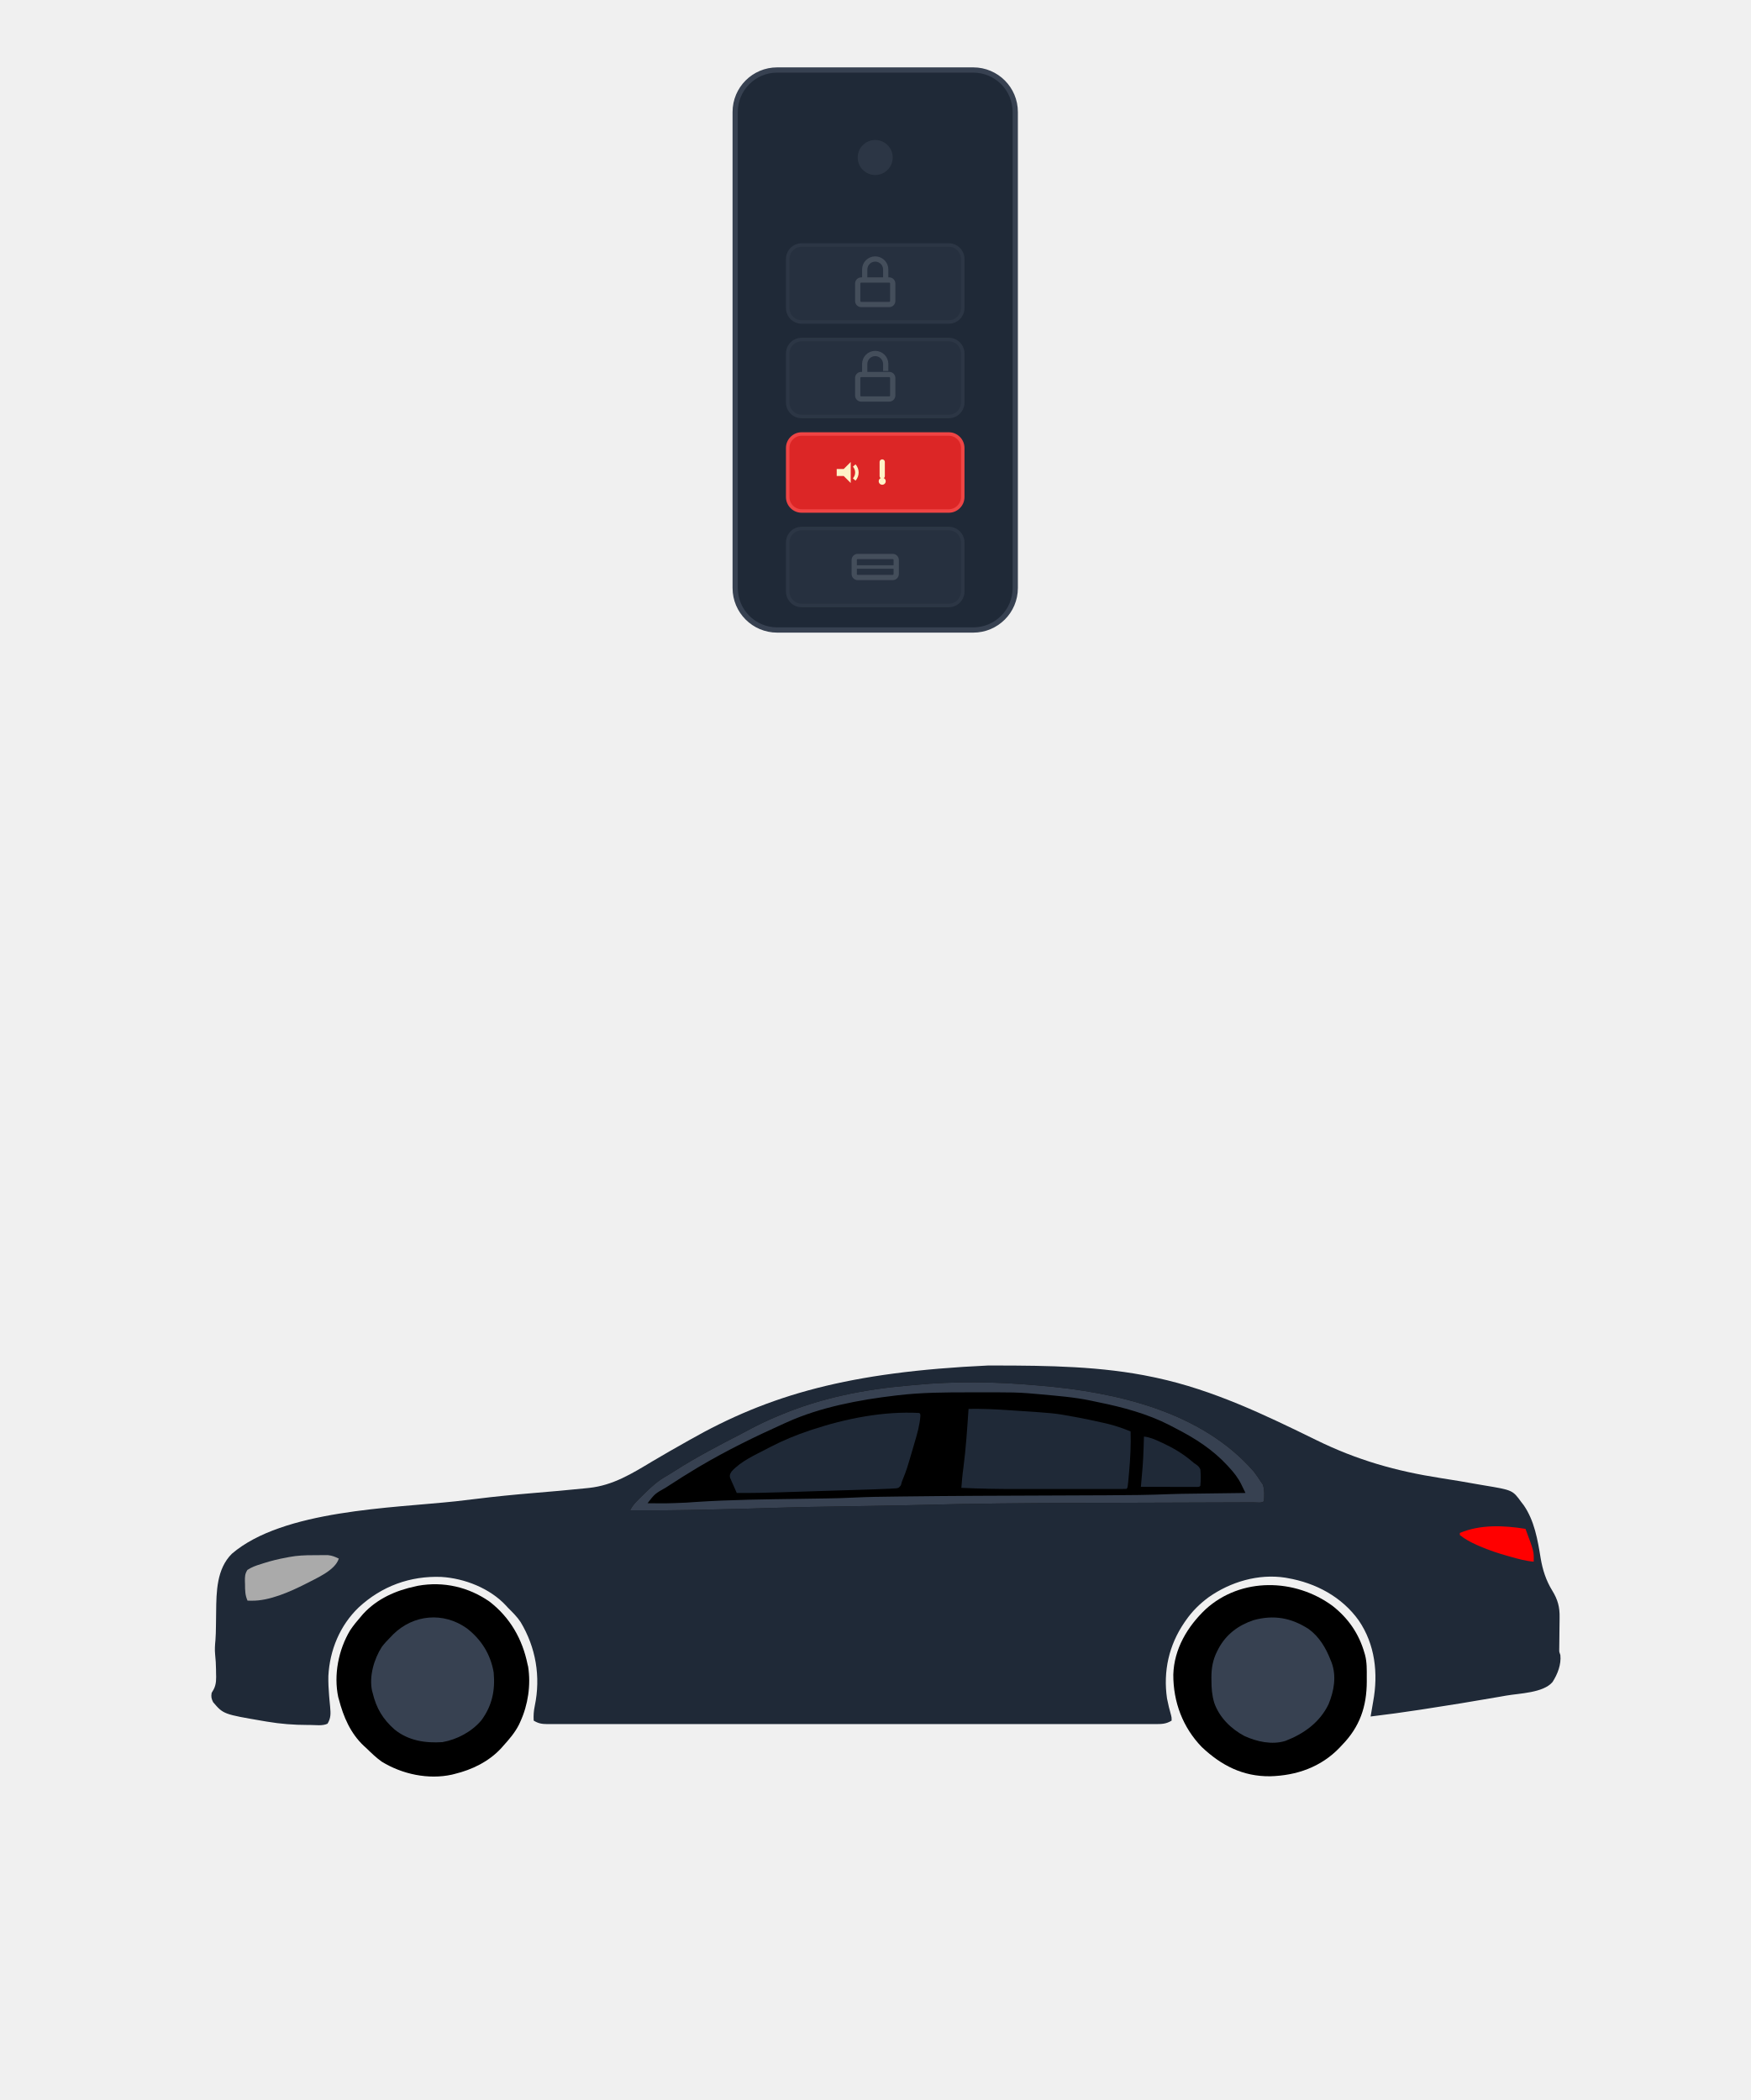
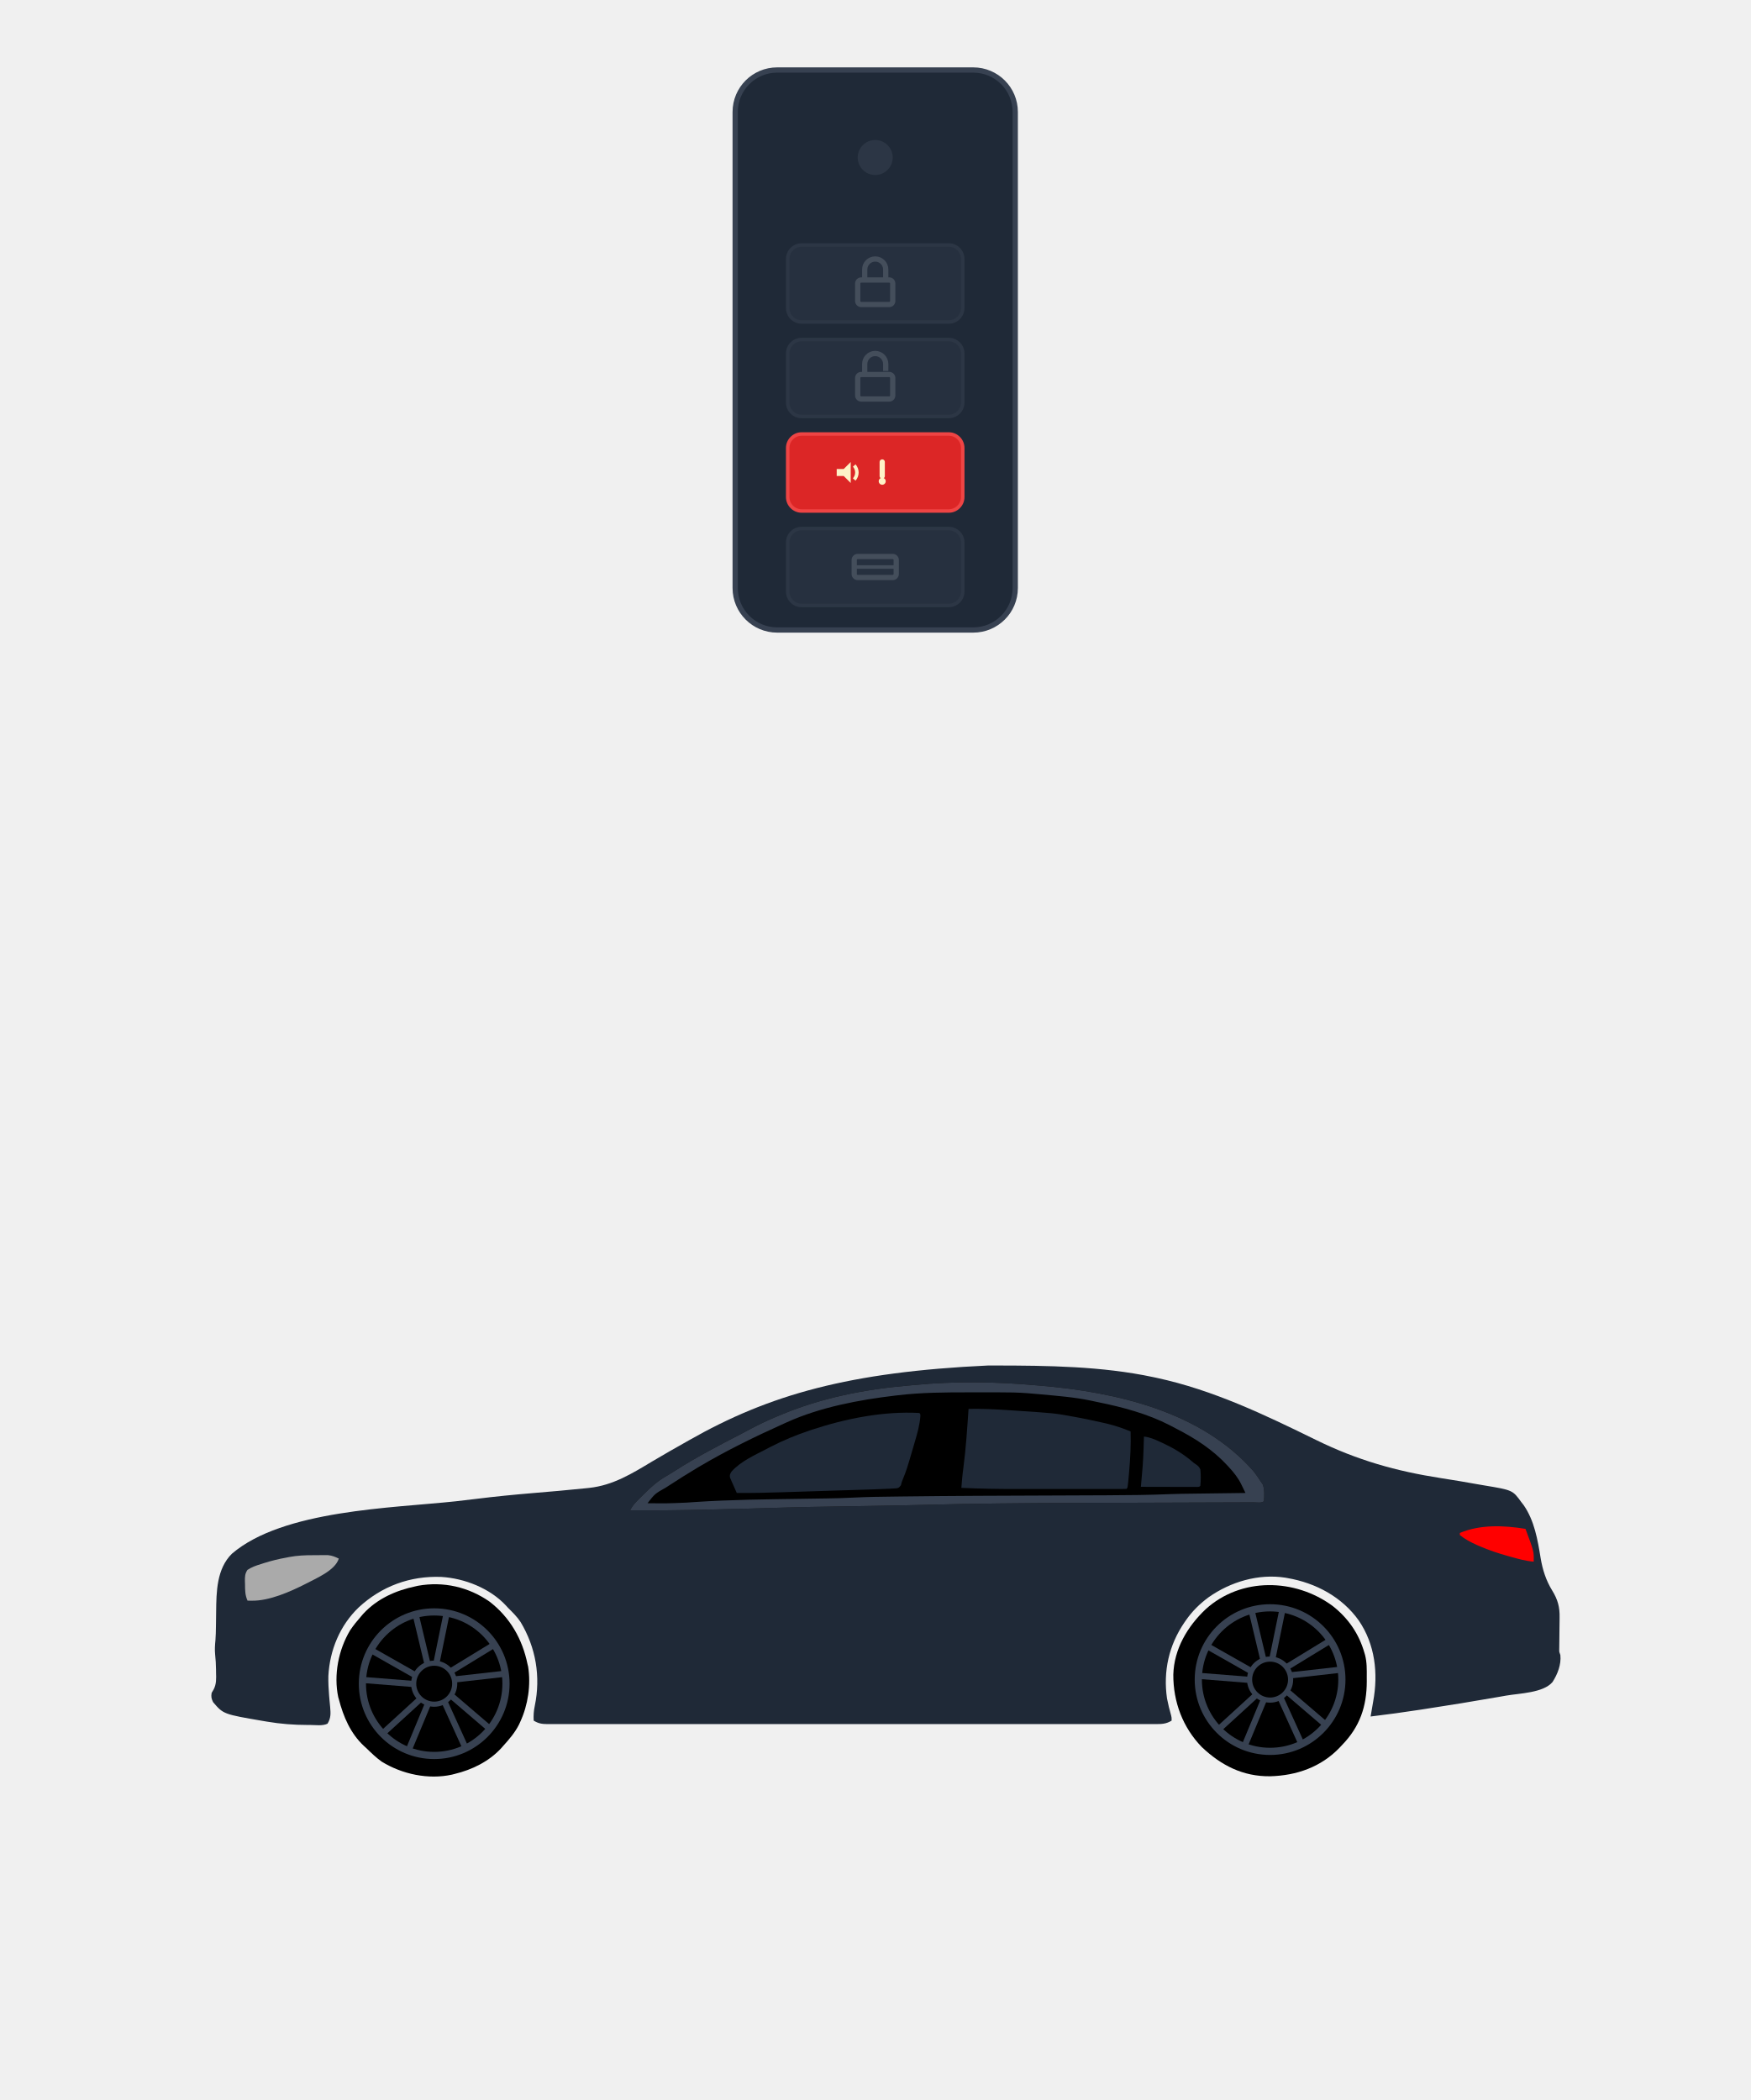
<svg xmlns="http://www.w3.org/2000/svg" viewBox="0 0 500 600">
  <defs>
    <radialGradient id="ripple-gradient">
      <stop offset="0%" style="stop-color:#9ca3af;stop-opacity:0.8" />
      <stop offset="100%" style="stop-color:#9ca3af;stop-opacity:0" />
    </radialGradient>
    <filter id="headlight-glow">
      <feGaussianBlur stdDeviation="4" result="coloredBlur" />
      <feMerge>
        <feMergeNode in="coloredBlur" />
        <feMergeNode in="SourceGraphic" />
      </feMerge>
    </filter>
  </defs>
  <g id="key-fob" transform="translate(210, 20)">
    <rect x="0" y="0" width="80" height="160" rx="12" fill="#1f2937" stroke="#374151" stroke-width="1.5" />
    <circle cx="40" cy="25" r="5" fill="#4b5563" opacity="0.3" />
    <g id="lock-button" opacity="0.3">
      <rect x="15" y="50" width="50" height="22" rx="4" fill="#374151" stroke="#4b5563" stroke-width="1" />
      <g transform="translate(40, 61)">
        <rect x="-5" y="-1" width="10" height="7" rx="1" fill="none" stroke="#9ca3af" stroke-width="1.5" />
        <path d="M -3,-1 v-3 a3,3 0 0,1 6,0 v3" fill="none" stroke="#9ca3af" stroke-width="1.5" />
      </g>
    </g>
    <g id="unlock-button" opacity="0.3">
      <rect x="15" y="77" width="50" height="22" rx="4" fill="#374151" stroke="#4b5563" stroke-width="1" />
      <g transform="translate(40, 88)">
        <rect x="-5" y="-1" width="10" height="7" rx="1" fill="none" stroke="#9ca3af" stroke-width="1.5" />
        <path d="M -3,-1 v-3 a3,3 0 0,1 6,0 v2" fill="none" stroke="#9ca3af" stroke-width="1.5" />
      </g>
    </g>
    <g id="panic-button">
      <rect x="15" y="104" width="50" height="22" rx="4" fill="#dc2626" stroke="#ef4444" stroke-width="1">
      </rect>
      <g transform="translate(33, 115)">
        <path d="M 0,-3 l-2,2 h-2 v2 h2 l2,2 z" fill="#fef3c7" stroke="none" />
        <path d="M 1,-2 a3,3 0 0,1 0,4" fill="none" stroke="#fef3c7" stroke-width="1" />
      </g>
      <g transform="translate(42, 115)">
        <line x1="0" y1="-3" x2="0" y2="1" stroke="#fef3c7" stroke-width="1.5" stroke-linecap="round" />
        <circle cx="0" cy="2.5" r="1" fill="#fef3c7" />
      </g>
      <rect x="15" y="104" width="50" height="22" rx="4" fill="#ffffff" opacity="0">
        <animate attributeName="opacity" values="0; 0; 0; 0.6; 0; 0; 0" keyTimes="0; 0.08; 0.083; 0.09; 0.1; 0.11; 1" dur="6s" repeatCount="indefinite" />
      </rect>
      <rect x="15" y="104" width="50" height="22" rx="4" fill="#ffffff" opacity="0">
        <animate attributeName="opacity" values="0; 0; 0; 0; 0.6; 0; 0" keyTimes="0; 0.16; 0.166; 0.167; 0.173; 0.18; 1" dur="6s" repeatCount="indefinite" />
      </rect>
      <circle cx="40" cy="115" r="0" fill="none" stroke="#e5e7eb" stroke-width="2" opacity="0">
        <animate attributeName="r" values="0; 0; 0; 25; 50; 0; 0" keyTimes="0; 0.08; 0.083; 0.12; 0.15; 0.17; 1" dur="6s" repeatCount="indefinite" />
        <animate attributeName="opacity" values="0; 0; 1; 0.8; 0; 0; 0" keyTimes="0; 0.08; 0.083; 0.12; 0.15; 0.17; 1" dur="6s" repeatCount="indefinite" />
        <animate attributeName="stroke-width" values="3; 3; 3; 2; 1; 1; 1" keyTimes="0; 0.08; 0.083; 0.12; 0.15; 0.17; 1" dur="6s" repeatCount="indefinite" />
      </circle>
      <circle cx="40" cy="115" r="0" fill="none" stroke="#e5e7eb" stroke-width="2" opacity="0">
        <animate attributeName="r" values="0; 0; 0; 0; 25; 50; 0" keyTimes="0; 0.16; 0.166; 0.17; 0.2; 0.23; 1" dur="6s" repeatCount="indefinite" />
        <animate attributeName="opacity" values="0; 0; 0; 1; 0.8; 0; 0" keyTimes="0; 0.16; 0.166; 0.17; 0.2; 0.23; 1" dur="6s" repeatCount="indefinite" />
        <animate attributeName="stroke-width" values="3; 3; 3; 3; 2; 1; 1" keyTimes="0; 0.16; 0.166; 0.17; 0.2; 0.23; 1" dur="6s" repeatCount="indefinite" />
      </circle>
    </g>
    <g id="trunk-button" opacity="0.3">
      <rect x="15" y="131" width="50" height="22" rx="4" fill="#374151" stroke="#4b5563" stroke-width="1" />
      <g transform="translate(40, 142)">
        <rect x="-6" y="-3" width="12" height="6" rx="1" fill="none" stroke="#9ca3af" stroke-width="1.5" />
        <line x1="-6" y1="0" x2="6" y2="0" stroke="#9ca3af" stroke-width="1" />
      </g>
    </g>
  </g>
  <g id="signal-waves">
    <circle cx="250" cy="25" r="8" fill="none" stroke="#f59e0b" stroke-width="3" opacity="0">
      <animate attributeName="cy" values="25; 25; 25; 250; 380; 380" keyTimes="0; 0.166; 0.25; 0.35; 0.42; 1" dur="6s" repeatCount="indefinite" />
      <animate attributeName="r" values="8; 8; 8; 15; 20; 20" keyTimes="0; 0.166; 0.25; 0.35; 0.42; 1" dur="6s" repeatCount="indefinite" />
      <animate attributeName="opacity" values="0; 0; 0.9; 0.8; 0; 0" keyTimes="0; 0.166; 0.25; 0.35; 0.42; 1" dur="6s" repeatCount="indefinite" />
    </circle>
  </g>
  <g id="car" transform="translate(25, 300) scale(0.2929688)">
    <path d="M0 0 C2.305 0.005 4.609 0.008 6.914 0.01 C57.973 0.08 110.697 0.655 160.817 11.318 C161.953 11.559 163.089 11.8 164.26 12.048 C219.443 23.949 269.47 48.025 319.864 72.74 C359.812 92.327 397.531 103.034 441.418 109.849 C453.073 111.66 464.707 113.562 476.309 115.688 C478.729 116.123 481.152 116.539 483.578 116.94 C511.267 121.538 511.267 121.538 519.817 133.318 C520.55 134.263 521.284 135.208 522.039 136.181 C532.533 151.304 535.718 170.044 538.6 187.862 C540.535 199.337 543.824 209.636 549.942 219.568 C555.282 228.253 557.283 235.577 557.075 245.716 C557.068 246.673 557.061 247.63 557.054 248.616 C557.031 251.642 556.988 254.667 556.942 257.693 C556.907 260.74 556.876 263.787 556.85 266.834 C556.833 268.723 556.81 270.612 556.78 272.5 C556.771 273.352 556.761 274.204 556.751 275.081 C556.74 275.829 556.728 276.577 556.717 277.347 C556.739 279.532 556.739 279.532 557.817 282.318 C558.82 291.546 555.113 301.068 550.16 308.732 C541.169 319.344 517.89 319.681 505.059 321.925 C502.686 322.341 500.314 322.759 497.942 323.177 C473.633 327.453 449.277 331.397 424.879 335.13 C423.651 335.319 422.424 335.508 421.159 335.702 C405.074 338.169 388.976 340.397 372.817 342.318 C374.817 330.318 374.817 330.318 375.32 327.695 C380.369 300.275 377.19 272.055 361.328 248.775 C344.92 225.663 319.338 212.064 291.817 207.318 C291.094 207.186 290.37 207.055 289.625 206.919 C263.486 202.881 236.316 210.935 214.973 225.943 C206.261 232.378 199 239.501 192.817 248.38 C192.299 249.124 191.781 249.867 191.248 250.632 C176.153 272.72 170.458 298.154 174.312 324.733 C175.399 330.359 176.773 335.896 178.358 341.402 C178.817 343.318 178.817 343.318 178.817 346.318 C173.357 349.734 168.797 349.741 162.569 349.695 C161.016 349.702 161.016 349.702 159.432 349.709 C155.947 349.72 152.463 349.709 148.978 349.699 C146.461 349.702 143.944 349.707 141.427 349.713 C135.945 349.723 130.464 349.723 124.983 349.716 C116.833 349.705 108.682 349.71 100.532 349.719 C85.976 349.735 71.42 349.734 56.864 349.725 C44.126 349.718 31.388 349.716 18.65 349.719 C17.383 349.72 17.383 349.72 16.091 349.72 C12.664 349.721 9.236 349.722 5.809 349.723 C-26.355 349.732 -58.518 349.724 -90.682 349.708 C-119.268 349.693 -147.854 349.695 -176.44 349.709 C-208.544 349.725 -240.648 349.731 -272.753 349.722 C-276.174 349.721 -279.595 349.72 -283.017 349.719 C-283.859 349.719 -284.701 349.719 -285.569 349.719 C-298.301 349.715 -311.032 349.719 -323.763 349.727 C-338.236 349.735 -352.71 349.733 -367.183 349.717 C-375.287 349.708 -383.391 349.708 -391.494 349.719 C-397.537 349.726 -403.58 349.718 -409.623 349.704 C-412.074 349.701 -414.525 349.702 -416.976 349.71 C-420.296 349.719 -423.615 349.709 -426.935 349.695 C-428.377 349.706 -428.377 349.706 -429.848 349.717 C-435.068 349.672 -438.626 349.169 -443.183 346.318 C-443.457 341.294 -443.151 336.858 -442.109 331.925 C-436.194 303.485 -441.038 274.98 -455.988 250.118 C-459.408 244.966 -463.823 240.665 -468.183 236.318 C-468.778 235.664 -469.372 235.011 -469.984 234.337 C-485.658 217.342 -510.471 207.566 -533.222 206.195 C-563.609 205.023 -591.316 215.153 -613.765 235.91 C-632.099 253.495 -642.036 277.561 -643.367 302.798 C-643.483 309.283 -643.181 315.634 -642.625 322.091 C-642.472 323.891 -642.472 323.891 -642.317 325.727 C-642.106 328.125 -641.878 330.52 -641.632 332.914 C-641.058 339.293 -640.8 343.758 -644.183 349.318 C-648.968 351.71 -655.963 350.564 -661.308 350.568 C-662.428 350.569 -662.428 350.569 -663.57 350.57 C-676.968 350.551 -689.961 349.571 -703.183 347.318 C-704.273 347.136 -705.362 346.953 -706.485 346.766 C-745.706 340.072 -745.706 340.072 -755.746 328.318 C-757.42 324.823 -757.796 323.144 -757.183 319.318 C-756.519 318.177 -755.856 317.036 -755.172 315.861 C-752.433 310.513 -752.705 305.397 -752.871 299.505 C-752.885 297.981 -752.885 297.981 -752.9 296.425 C-752.972 291.513 -753.223 286.688 -753.765 281.806 C-754.233 277.057 -753.941 272.662 -753.464 267.925 C-753.111 263.393 -753.034 258.881 -752.972 254.337 C-752.958 253.433 -752.944 252.529 -752.929 251.598 C-752.871 247.836 -752.817 244.075 -752.782 240.313 C-752.583 220.635 -752.292 198.255 -737.394 183.552 C-687.505 140.79 -580.948 139.109 -519.178 132.436 C-512.588 131.717 -506.009 130.931 -499.431 130.108 C-480.992 127.801 -462.545 125.992 -444.027 124.437 C-426.859 122.993 -409.694 121.539 -392.558 119.74 C-391.417 119.622 -390.276 119.505 -389.1 119.383 C-365.808 116.872 -347.318 105.402 -327.603 93.55 C-316.579 86.941 -305.367 80.65 -294.183 74.318 C-293.356 73.847 -292.529 73.376 -291.676 72.891 C-213.501 28.407 -135.474 6.272 0 0 Z " fill="#1f2937" transform="translate(878.1833,307.6821)" />
    <path d="M0 0 C1.468 0.125 2.936 0.25 4.405 0.375 C78.045 6.693 161.076 25.54 212 84 C214.499 87.237 216.787 90.563 219 94 C219.959 95.392 219.959 95.392 220.938 96.812 C222.686 102.059 222.408 107.519 222 113 C219.883 115.117 215.096 114.151 212.168 114.151 C210.759 114.158 210.759 114.158 209.322 114.164 C206.146 114.177 202.971 114.183 199.795 114.189 C197.526 114.197 195.257 114.206 192.988 114.215 C188.075 114.233 183.162 114.248 178.249 114.26 C170.409 114.281 162.57 114.308 154.73 114.337 C143.663 114.377 132.596 114.414 121.529 114.448 C120.826 114.45 120.123 114.452 119.398 114.454 C116.555 114.463 113.713 114.472 110.87 114.48 C86.924 114.554 62.978 114.631 39.031 114.719 C38.371 114.721 37.71 114.724 37.03 114.726 C-12.01 114.906 -61.029 115.296 -110.053 116.625 C-124.37 117.01 -138.688 117.26 -153.008 117.5 C-154.232 117.521 -155.456 117.541 -156.718 117.562 C-168.079 117.753 -179.44 117.94 -190.801 118.125 C-225.008 118.638 -225.008 118.638 -259.204 119.62 C-275.389 120.216 -291.582 120.559 -307.773 120.93 C-311.577 121.017 -315.38 121.108 -319.184 121.2 C-344.794 121.825 -370.382 122.137 -396 122 C-393.208 116.074 -388.338 111.896 -383.75 107.312 C-383.249 106.811 -382.747 106.31 -382.231 105.793 C-375.325 98.925 -368.642 92.943 -360.06 88.187 C-357.518 86.722 -355.057 85.151 -352.586 83.57 C-331.897 70.341 -310.336 59.055 -288.512 47.833 C-285.995 46.519 -283.494 45.19 -281 43.835 C-271.126 38.49 -261.128 33.781 -250.75 29.5 C-249.98 29.18 -249.209 28.86 -248.415 28.531 C-209.062 12.26 -167.872 3.99 -125.524 0.309 C-123.27 0.111 -121.017 -0.096 -118.765 -0.316 C-79.643 -4.114 -39.127 -3.546 0 0 Z " fill="#000000" transform="translate(925,327)" />
    <path d="M0 0 C1.468 0.125 2.936 0.25 4.405 0.375 C78.045 6.693 161.076 25.54 212 84 C214.499 87.237 216.787 90.563 219 94 C219.959 95.392 219.959 95.392 220.938 96.812 C222.686 102.059 222.408 107.519 222 113 C219.883 115.117 215.096 114.151 212.168 114.151 C210.759 114.158 210.759 114.158 209.322 114.164 C206.146 114.177 202.971 114.183 199.795 114.189 C197.526 114.197 195.257 114.206 192.988 114.215 C188.075 114.233 183.162 114.248 178.249 114.26 C170.409 114.281 162.57 114.308 154.73 114.337 C143.663 114.377 132.596 114.414 121.529 114.448 C120.826 114.45 120.123 114.452 119.398 114.454 C116.555 114.463 113.713 114.472 110.87 114.48 C86.924 114.554 62.978 114.631 39.031 114.719 C38.371 114.721 37.71 114.724 37.03 114.726 C-12.01 114.906 -61.029 115.296 -110.053 116.625 C-124.37 117.01 -138.688 117.26 -153.008 117.5 C-154.232 117.521 -155.456 117.541 -156.718 117.562 C-168.079 117.753 -179.44 117.94 -190.801 118.125 C-225.008 118.638 -225.008 118.638 -259.204 119.62 C-275.389 120.216 -291.582 120.559 -307.773 120.93 C-311.577 121.017 -315.38 121.108 -319.184 121.2 C-344.794 121.825 -370.382 122.137 -396 122 C-393.208 116.074 -388.338 111.896 -383.75 107.312 C-383.249 106.811 -382.747 106.31 -382.231 105.793 C-375.325 98.925 -368.642 92.943 -360.06 88.187 C-357.518 86.722 -355.057 85.151 -352.586 83.57 C-331.897 70.341 -310.336 59.055 -288.512 47.833 C-285.995 46.519 -283.494 45.19 -281 43.835 C-271.126 38.49 -261.128 33.781 -250.75 29.5 C-249.98 29.18 -249.209 28.86 -248.415 28.531 C-209.062 12.26 -167.872 3.99 -125.524 0.309 C-123.27 0.111 -121.017 -0.096 -118.765 -0.316 C-79.643 -4.114 -39.127 -3.546 0 0 Z M-135.25 9.75 C-135.996 9.838 -136.742 9.926 -137.511 10.016 C-172.688 14.197 -210.584 21.304 -243 36 C-244.067 36.477 -245.135 36.955 -246.234 37.447 C-274.098 49.986 -301.686 63.452 -328 79 C-328.774 79.456 -329.548 79.913 -330.345 80.383 C-339.725 85.95 -348.908 91.822 -358.062 97.75 C-359.014 98.364 -359.966 98.978 -360.947 99.611 C-371.795 105.739 -371.795 105.739 -379 115 C-360.071 115.2 -360.071 115.2 -341.164 114.414 C-340.262 114.353 -339.361 114.292 -338.432 114.229 C-336.515 114.097 -334.599 113.965 -332.682 113.832 C-298.306 111.505 -263.849 111.238 -229.409 110.703 C-225.859 110.648 -222.308 110.591 -218.758 110.535 C-214.37 110.466 -209.981 110.402 -205.593 110.342 C-196.383 110.207 -187.195 109.999 -177.997 109.506 C-164.471 108.796 -150.933 108.666 -137.392 108.498 C-135.041 108.468 -132.689 108.437 -130.338 108.407 C-81.514 107.77 -32.685 107.662 16.142 107.474 C28.374 107.427 40.606 107.378 52.838 107.322 C58.041 107.299 63.244 107.278 68.447 107.26 C89.381 107.191 110.265 106.979 131.183 106.108 C138.135 105.842 145.091 105.767 152.047 105.684 C153.576 105.663 155.106 105.642 156.635 105.621 C160.547 105.567 164.46 105.517 168.372 105.468 C172.409 105.416 176.447 105.361 180.484 105.307 C188.323 105.201 196.161 105.099 204 105 C202.925 102.778 201.842 100.56 200.754 98.344 C200.454 97.722 200.154 97.1 199.845 96.46 C196.756 90.196 192.734 85.129 188 80 C187.512 79.464 187.024 78.928 186.521 78.376 C172.179 62.79 155.282 51.923 136.529 42.299 C134.336 41.173 132.16 40.019 129.984 38.859 C108.743 27.894 84.191 21.292 60.882 16.583 C58.23 16.047 55.588 15.474 52.945 14.895 C37.011 11.563 20.75 10.32 4.562 8.832 C3.808 8.762 3.053 8.693 2.275 8.621 C-0.149 8.404 -2.574 8.2 -5 8 C-6.022 7.911 -7.045 7.822 -8.098 7.731 C-17.559 6.969 -26.954 6.853 -36.438 6.867 C-38.091 6.867 -39.745 6.866 -41.398 6.864 C-44.848 6.863 -48.297 6.865 -51.746 6.87 C-56.098 6.875 -60.45 6.872 -64.802 6.866 C-88.374 6.839 -111.812 6.957 -135.25 9.75 Z " fill="#374151" transform="translate(925,327)" />
+     <path d="M0 0 C20.009 15.447 32.058 36.522 37.062 61.062 C37.351 62.223 37.351 62.223 37.645 63.406 C40.464 81.325 37.569 100.674 30.062 117.062 C29.644 117.983 29.225 118.903 28.793 119.852 C24.754 127.929 19.071 134.408 13.062 141.062 C12.477 141.732 11.892 142.401 11.289 143.09 C-0.711 156.034 -17.037 163.97 -33.938 168.062 C-34.828 168.289 -35.719 168.516 -36.637 168.75 C-59.66 173.827 -85.173 168.333 -105.066 156.105 C-110.49 152.246 -115.184 147.704 -119.938 143.062 C-121.144 141.966 -121.144 141.966 -122.375 140.848 C-135.599 128.519 -142.464 112.278 -146.938 95.062 C-147.114 94.466 -147.291 93.869 -147.472 93.254 C-152.096 71.462 -147.257 47.008 -135.938 28.062 C-132.624 23.093 -128.867 18.552 -124.938 14.062 C-124.366 13.391 -123.795 12.719 -123.207 12.027 C-109.506 -2.871 -91.351 -10.862 -71.938 -14.938 C-71.16 -15.113 -70.382 -15.288 -69.581 -15.468 C-44.767 -19.874 -20.432 -14.217 0 0 Z " fill="#000000" transform="translate(391.9375,537.9375)" />
+     <g id="full-front-alloy">
+       <path d="M0 0 C14.197 10.881 23.332 25.369 26.371 43.148 C27.962 60.613 24.906 75.619 14.301 89.945 C4.952 101.003 -9.293 108.62 -23.629 111.148 C-40.282 112.256 -56.863 109.726 -70.244 98.834 C-81.676 88.787 -88.103 78.031 -91.629 63.148 C-91.821 62.472 -92.013 61.795 -92.211 61.098 C-95.248 46.935 -90.278 30.081 -82.629 18.148 C-79.856 14.559 -76.85 11.337 -73.629 8.148 C-72.631 7.1 -72.631 7.1 -71.613 6.031 C-51.662 -13.539 -22.62 -15.932 0 0 Z " fill="#000000" transform="translate(369.6289,563.8516)" />
+       <circle id="alloy-center" cx="338" cy="618" r="70" stroke="#374151" stroke-width="7" />
+       <circle id="alloy-center" cx="338" cy="618" r="20" stroke="#374151" stroke-width="5" />
+       <g id="alloy-spoke-pair">
+         <path id="alloy-spoke" d="M330 600 l-15 -45" transform="rotate(5, 338, 618)" stroke="#374151" stroke-width="6" />
+         <use href="#alloy-spoke" transform="rotate(25, 338, 618)" />
+       </g>
+       <use href="#alloy-spoke-pair" transform="rotate(72, 338, 618)" />
+       <use href="#alloy-spoke-pair" transform="rotate(144, 338, 618)" />
+       <use href="#alloy-spoke-pair" transform="rotate(216, 338, 618)" />
+       <use href="#alloy-spoke-pair" transform="rotate(288, 338, 618)" />
+     </g>
    <path d="M0 0 C15.311 12.04 25.732 27.115 31.066 45.84 C31.252 46.466 31.437 47.092 31.628 47.736 C33.527 54.953 33.361 62.172 33.316 69.59 C33.324 70.871 33.332 72.153 33.34 73.473 C33.29 98.253 26.534 117.924 9.066 135.84 C8.334 136.622 7.602 137.405 6.848 138.211 C-11.253 157.108 -35.062 165.453 -60.921 166.125 C-87.387 166.418 -108.481 155.633 -127.496 137.652 C-146.067 118.517 -155.389 93.63 -155.302 67.012 C-154.567 41.981 -141.583 20.153 -123.824 3.293 C-89.245 -28.202 -36.68 -27.01 0 0 Z " fill="#000000" transform="translate(1213.934,542.1602)" />
-     <path d="M0 0 C10.285 7.505 16.841 18.554 21.355 30.293 C21.674 31.055 21.992 31.817 22.32 32.602 C27.266 46.117 24.672 60.386 19.355 73.293 C10.905 91.004 -4.87 102.253 -22.746 109.098 C-35.846 113.167 -50.62 109.825 -62.707 104.293 C-75.744 97.39 -87.191 86.08 -92.082 71.98 C-94.322 64.617 -94.827 57.689 -94.832 50.043 C-94.844 49.152 -94.857 48.261 -94.869 47.344 C-94.89 37.942 -93.407 29.676 -89.082 21.293 C-88.731 20.607 -88.38 19.922 -88.019 19.215 C-80.544 5.182 -68.606 -3.744 -53.645 -8.707 C-34.053 -14.062 -17.097 -11.036 0 0 Z " fill="#374151" transform="translate(1190.645,564.707)" />
-     <path d="M0 0 C20.009 15.447 32.058 36.522 37.062 61.062 C37.351 62.223 37.351 62.223 37.645 63.406 C40.464 81.325 37.569 100.674 30.062 117.062 C29.644 117.983 29.225 118.903 28.793 119.852 C24.754 127.929 19.071 134.408 13.062 141.062 C12.477 141.732 11.892 142.401 11.289 143.09 C-0.711 156.034 -17.037 163.97 -33.938 168.062 C-34.828 168.289 -35.719 168.516 -36.637 168.75 C-59.66 173.827 -85.173 168.333 -105.066 156.105 C-110.49 152.246 -115.184 147.704 -119.938 143.062 C-121.144 141.966 -121.144 141.966 -122.375 140.848 C-135.599 128.519 -142.464 112.278 -146.938 95.062 C-147.114 94.466 -147.291 93.869 -147.472 93.254 C-152.096 71.462 -147.257 47.008 -135.938 28.062 C-132.624 23.093 -128.867 18.552 -124.938 14.062 C-124.366 13.391 -123.795 12.719 -123.207 12.027 C-109.506 -2.871 -91.351 -10.862 -71.938 -14.938 C-71.16 -15.113 -70.382 -15.288 -69.581 -15.468 C-44.767 -19.874 -20.432 -14.217 0 0 Z " fill="#000000" transform="translate(391.9375,537.9375)" />
-     <path d="M0 0 C14.197 10.881 23.332 25.369 26.371 43.148 C27.962 60.613 24.906 75.619 14.301 89.945 C4.952 101.003 -9.293 108.62 -23.629 111.148 C-40.282 112.256 -56.863 109.726 -70.244 98.834 C-81.676 88.787 -88.103 78.031 -91.629 63.148 C-91.821 62.472 -92.013 61.795 -92.211 61.098 C-95.248 46.935 -90.278 30.081 -82.629 18.148 C-79.856 14.559 -76.85 11.337 -73.629 8.148 C-72.631 7.1 -72.631 7.1 -71.613 6.031 C-51.662 -13.539 -22.62 -15.932 0 0 Z " fill="#374151" transform="translate(369.6289,563.8516)" />
+     <use href="#full-front-alloy" transform="translate(815, -4)" />
    <path d="M0 0 C1 1 1 1 1.042 2.908 C0.382 11.92 -2.083 20.32 -4.625 28.938 C-5.079 30.5 -5.533 32.063 -5.987 33.626 C-12.34 55.357 -12.34 55.357 -16.304 65.198 C-17.13 67.245 -17.13 67.245 -17.941 70.449 C-20 73 -20 73 -22.379 73.451 C-23.354 73.51 -24.329 73.569 -25.334 73.629 C-26.959 73.732 -26.959 73.732 -28.617 73.837 C-33.984 74.096 -39.348 74.318 -44.719 74.481 C-45.929 74.52 -47.139 74.559 -48.385 74.599 C-51.669 74.705 -54.952 74.808 -58.236 74.909 C-61.704 75.017 -65.172 75.127 -68.639 75.237 C-74.467 75.422 -80.294 75.604 -86.122 75.784 C-92.808 75.992 -99.493 76.203 -106.179 76.417 C-112.665 76.624 -119.151 76.828 -125.637 77.03 C-128.371 77.116 -131.105 77.202 -133.838 77.29 C-148.563 77.759 -163.267 78.139 -178 78 C-178.248 77.434 -178.496 76.869 -178.752 76.286 C-179.078 75.544 -179.404 74.801 -179.74 74.036 C-180.224 72.933 -180.224 72.933 -180.718 71.807 C-181.401 70.258 -182.092 68.714 -182.788 67.171 C-183.077 66.491 -183.366 65.81 -183.664 65.109 C-183.968 64.418 -184.272 63.727 -184.584 63.015 C-185.134 60.348 -184.438 59.256 -183 57 C-173.868 46.933 -160.405 41.057 -148.562 34.875 C-147.444 34.289 -146.325 33.703 -145.173 33.099 C-132.733 26.679 -120.031 21.414 -106.75 17 C-106.108 16.787 -105.467 16.573 -104.805 16.353 C-71.784 5.437 -34.944 -1.951 0 0 Z " fill="#1f2937" transform="translate(811,354)" />
    <path d="M0 0 C12.653 -0.195 25.18 0.301 37.803 1.172 C40.733 1.374 43.663 1.567 46.594 1.758 C83.381 4.196 83.381 4.196 100 7.188 C101.792 7.505 101.792 7.505 103.621 7.828 C112.798 9.499 121.908 11.423 131 13.5 C132.209 13.772 133.418 14.044 134.664 14.325 C142.739 16.23 150.333 18.835 158 22 C158.409 35.172 157.732 48.137 156.562 61.25 C156.495 62.022 156.428 62.793 156.358 63.589 C155.189 76.811 155.189 76.811 154 78 C152.312 78.098 150.62 78.126 148.93 78.127 C147.28 78.131 147.28 78.131 145.597 78.136 C143.77 78.132 143.77 78.132 141.906 78.129 C140.631 78.131 139.356 78.133 138.043 78.135 C134.526 78.139 131.01 78.137 127.494 78.134 C123.795 78.132 120.096 78.134 116.396 78.136 C110.156 78.138 103.915 78.135 97.675 78.13 C90.527 78.125 83.38 78.127 76.233 78.132 C70.064 78.137 63.894 78.137 57.725 78.135 C54.057 78.133 50.388 78.133 46.72 78.136 C28.793 78.151 10.909 77.855 -7 77 C-6.848 75.109 -6.695 73.218 -6.541 71.327 C-6.455 70.274 -6.37 69.221 -6.282 68.136 C-5.949 64.437 -5.484 60.765 -4.997 57.084 C-2.507 38.133 -1.326 19.06 0 0 Z " fill="#1f2937" transform="translate(859,350)" />
    <path d="M0 0 C5.706 0.585 10.407 2.705 15.562 5.062 C16.892 5.668 16.892 5.668 18.248 6.285 C28.59 11.084 38.12 16.745 46.832 24.164 C48.9 25.992 48.9 25.992 50.949 27.273 C53.003 28.777 53.911 29.672 55 32 C55.546 37.389 55.491 42.609 55 48 C54 49 54 49 51.716 49.12 C50.705 49.118 49.695 49.116 48.654 49.114 C47.513 49.113 46.372 49.113 45.196 49.113 C43.955 49.108 42.713 49.103 41.434 49.098 C39.538 49.096 39.538 49.096 37.604 49.093 C34.239 49.089 30.874 49.08 27.508 49.069 C24.077 49.058 20.645 49.054 17.213 49.049 C10.475 49.038 3.738 49.021 -3 49 C-2.943 48.411 -2.885 47.823 -2.826 47.217 C-1.697 35.518 -0.704 23.877 -0.375 12.125 C-0.336 10.936 -0.298 9.748 -0.258 8.523 C-0.166 5.682 -0.08 2.841 0 0 Z " fill="#1f2937" transform="translate(1030,377)" />
    <path id="headlight" d="M0 0 C2.135 0.003 4.268 -0.021 6.403 -0.046 C7.784 -0.048 9.165 -0.049 10.546 -0.048 C11.773 -0.051 13.001 -0.054 14.266 -0.057 C18.386 0.377 21.101 1.518 24.807 3.316 C21.163 15.021 2.614 22.565 -7.466 27.93 C-22.533 35.584 -42.837 44.634 -60.005 44.378 C-60.795 44.369 -61.586 44.36 -62.4 44.351 C-62.991 44.339 -63.583 44.328 -64.193 44.316 C-66.61 38.922 -66.596 34.146 -66.63 28.316 C-66.663 27.331 -66.696 26.346 -66.73 25.331 C-66.763 20.881 -66.731 18.152 -64.286 14.355 C-60.141 11.622 -55.979 10.152 -51.255 8.691 C-50.319 8.391 -49.382 8.091 -48.417 7.782 C-41.083 5.48 -33.772 3.628 -26.193 2.316 C-25.369 2.149 -24.545 1.982 -23.696 1.81 C-15.784 0.306 -8.024 -0.025 0 0 Z " fill="#AAA" transform="translate(220.1926,492.6843)">
      <animate attributeName="fill" values="#AAA; #AAA; #fef3c7; #fef3c7; #fef3c7; #AAA" keyTimes="0; 0.44; 0.5; 0.83; 0.92; 1" dur="6s" repeatCount="indefinite" />
      <animate attributeName="opacity" values="0.5; 0.5; 1; 1; 1; 0" keyTimes="0; 0.44; 0.5; 0.83; 0.92; 1" dur="6s" repeatCount="indefinite" />
    </path>
    <path d="M0 0 C8.276 22.114 8.276 22.114 8 32 C0.083 31.343 -7.441 29.199 -15.062 27.062 C-15.766 26.866 -16.47 26.67 -17.195 26.467 C-26.685 23.792 -35.886 20.762 -44.938 16.812 C-45.834 16.421 -46.731 16.03 -47.655 15.627 C-53.397 13.003 -59.118 10.047 -64 6 C-64 5.34 -64 4.68 -64 4 C-43.965 -4.423 -21.118 -3.433 0 0 Z " fill="#FF0000" transform="translate(1402,467)">
      <animate attributeName="opacity" values="0.2; 0.2; 1; 1; 1; 0.2" keyTimes="0; 0.44; 0.5; 0.83; 0.92; 1" dur="6s" repeatCount="indefinite" />
    </path>
  </g>
  <g id="success-check">
    <circle cx="250" cy="410" r="18" fill="#10b981" stroke="#059669" stroke-width="2" opacity="0">
      <animate attributeName="opacity" values="0; 0; 0; 1; 1; 0; 0" keyTimes="0; 0.42; 0.44; 0.5; 0.65; 0.68; 1" dur="6s" repeatCount="indefinite" />
    </circle>
    <path d="M 242 410 L 248 416 L 258 404" stroke="#ffffff" stroke-width="3" stroke-linecap="round" stroke-linejoin="round" fill="none" opacity="0">
      <animate attributeName="opacity" values="0; 0; 0; 1; 1; 0; 0" keyTimes="0; 0.42; 0.44; 0.5; 0.65; 0.68; 1" dur="6s" repeatCount="indefinite" />
    </path>
  </g>
  <rect x="0" y="0" width="500" height="600" fill="#000000" opacity="0" pointer-events="none">
-     <animate attributeName="opacity" values="0; 0; 0; 0; 0; 0.8" keyTimes="0; 0.83; 0.92; 0.95; 0.98; 1" dur="6s" repeatCount="indefinite" />
+     <animate attributeName="opacity" values="0; 0.3; 0; 0.6; 0.8; 1" keyTimes="0; 0.83; 0.92; 0.95; 0.98; 1" dur="6s" repeatCount="indefinite" />
  </rect>
</svg>
